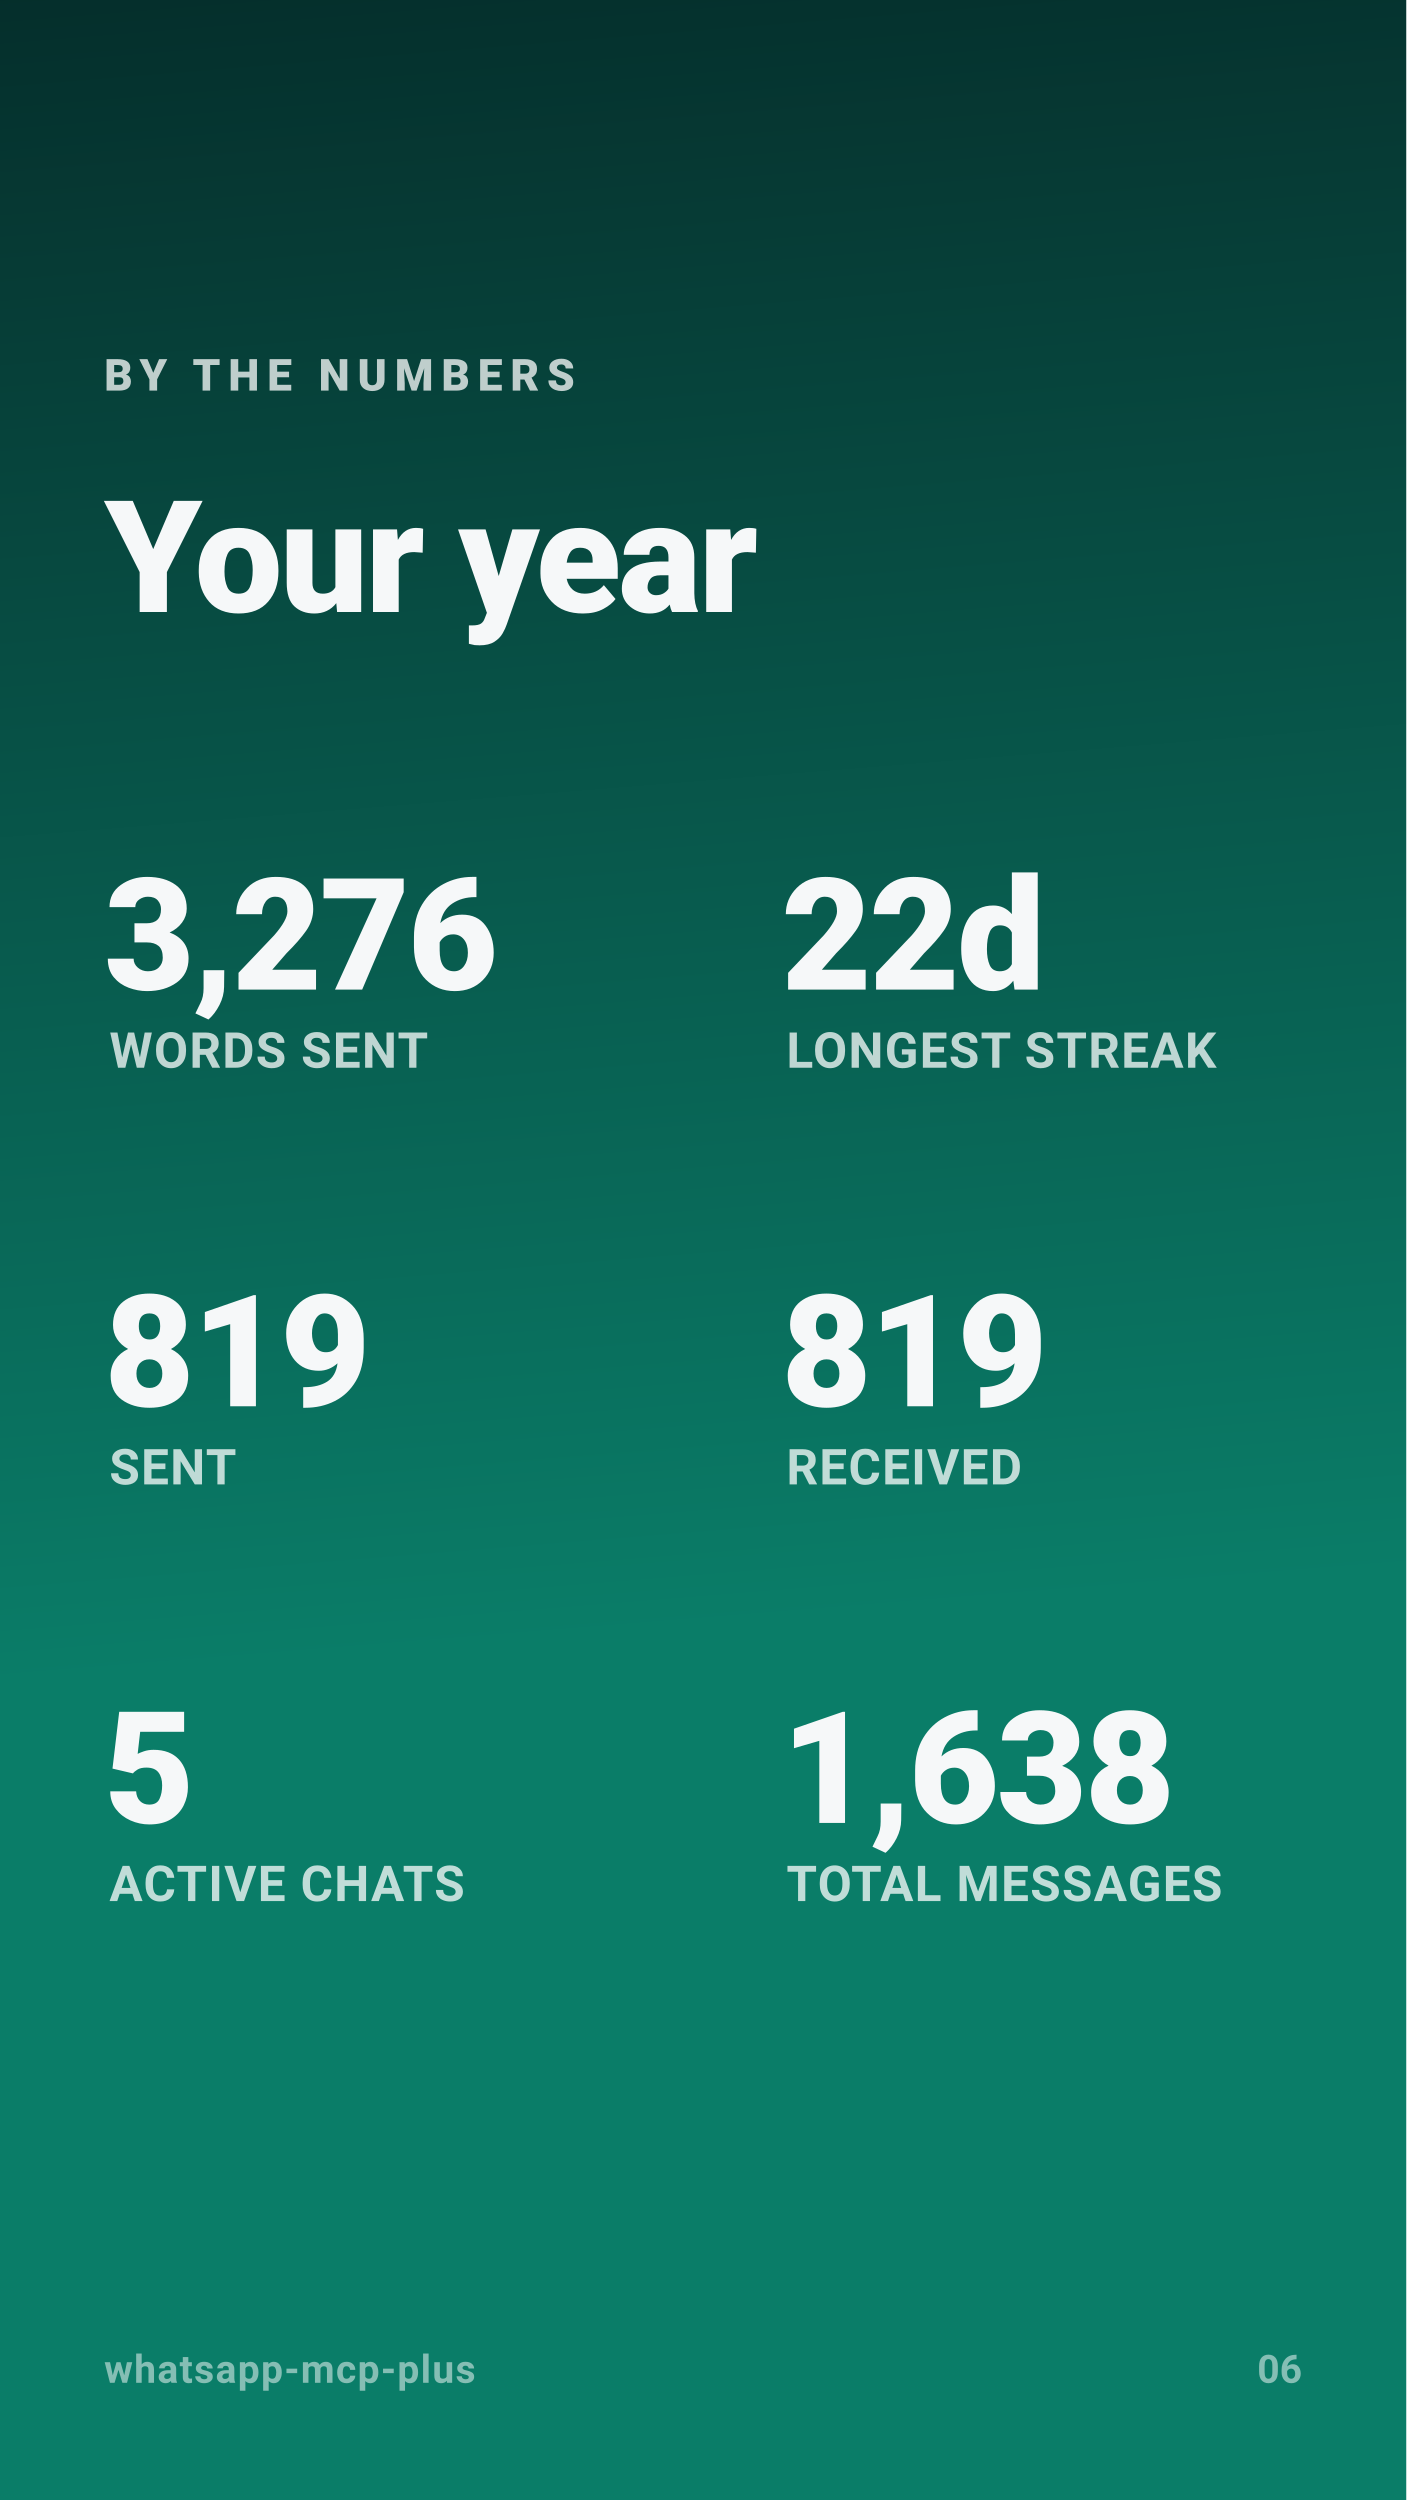
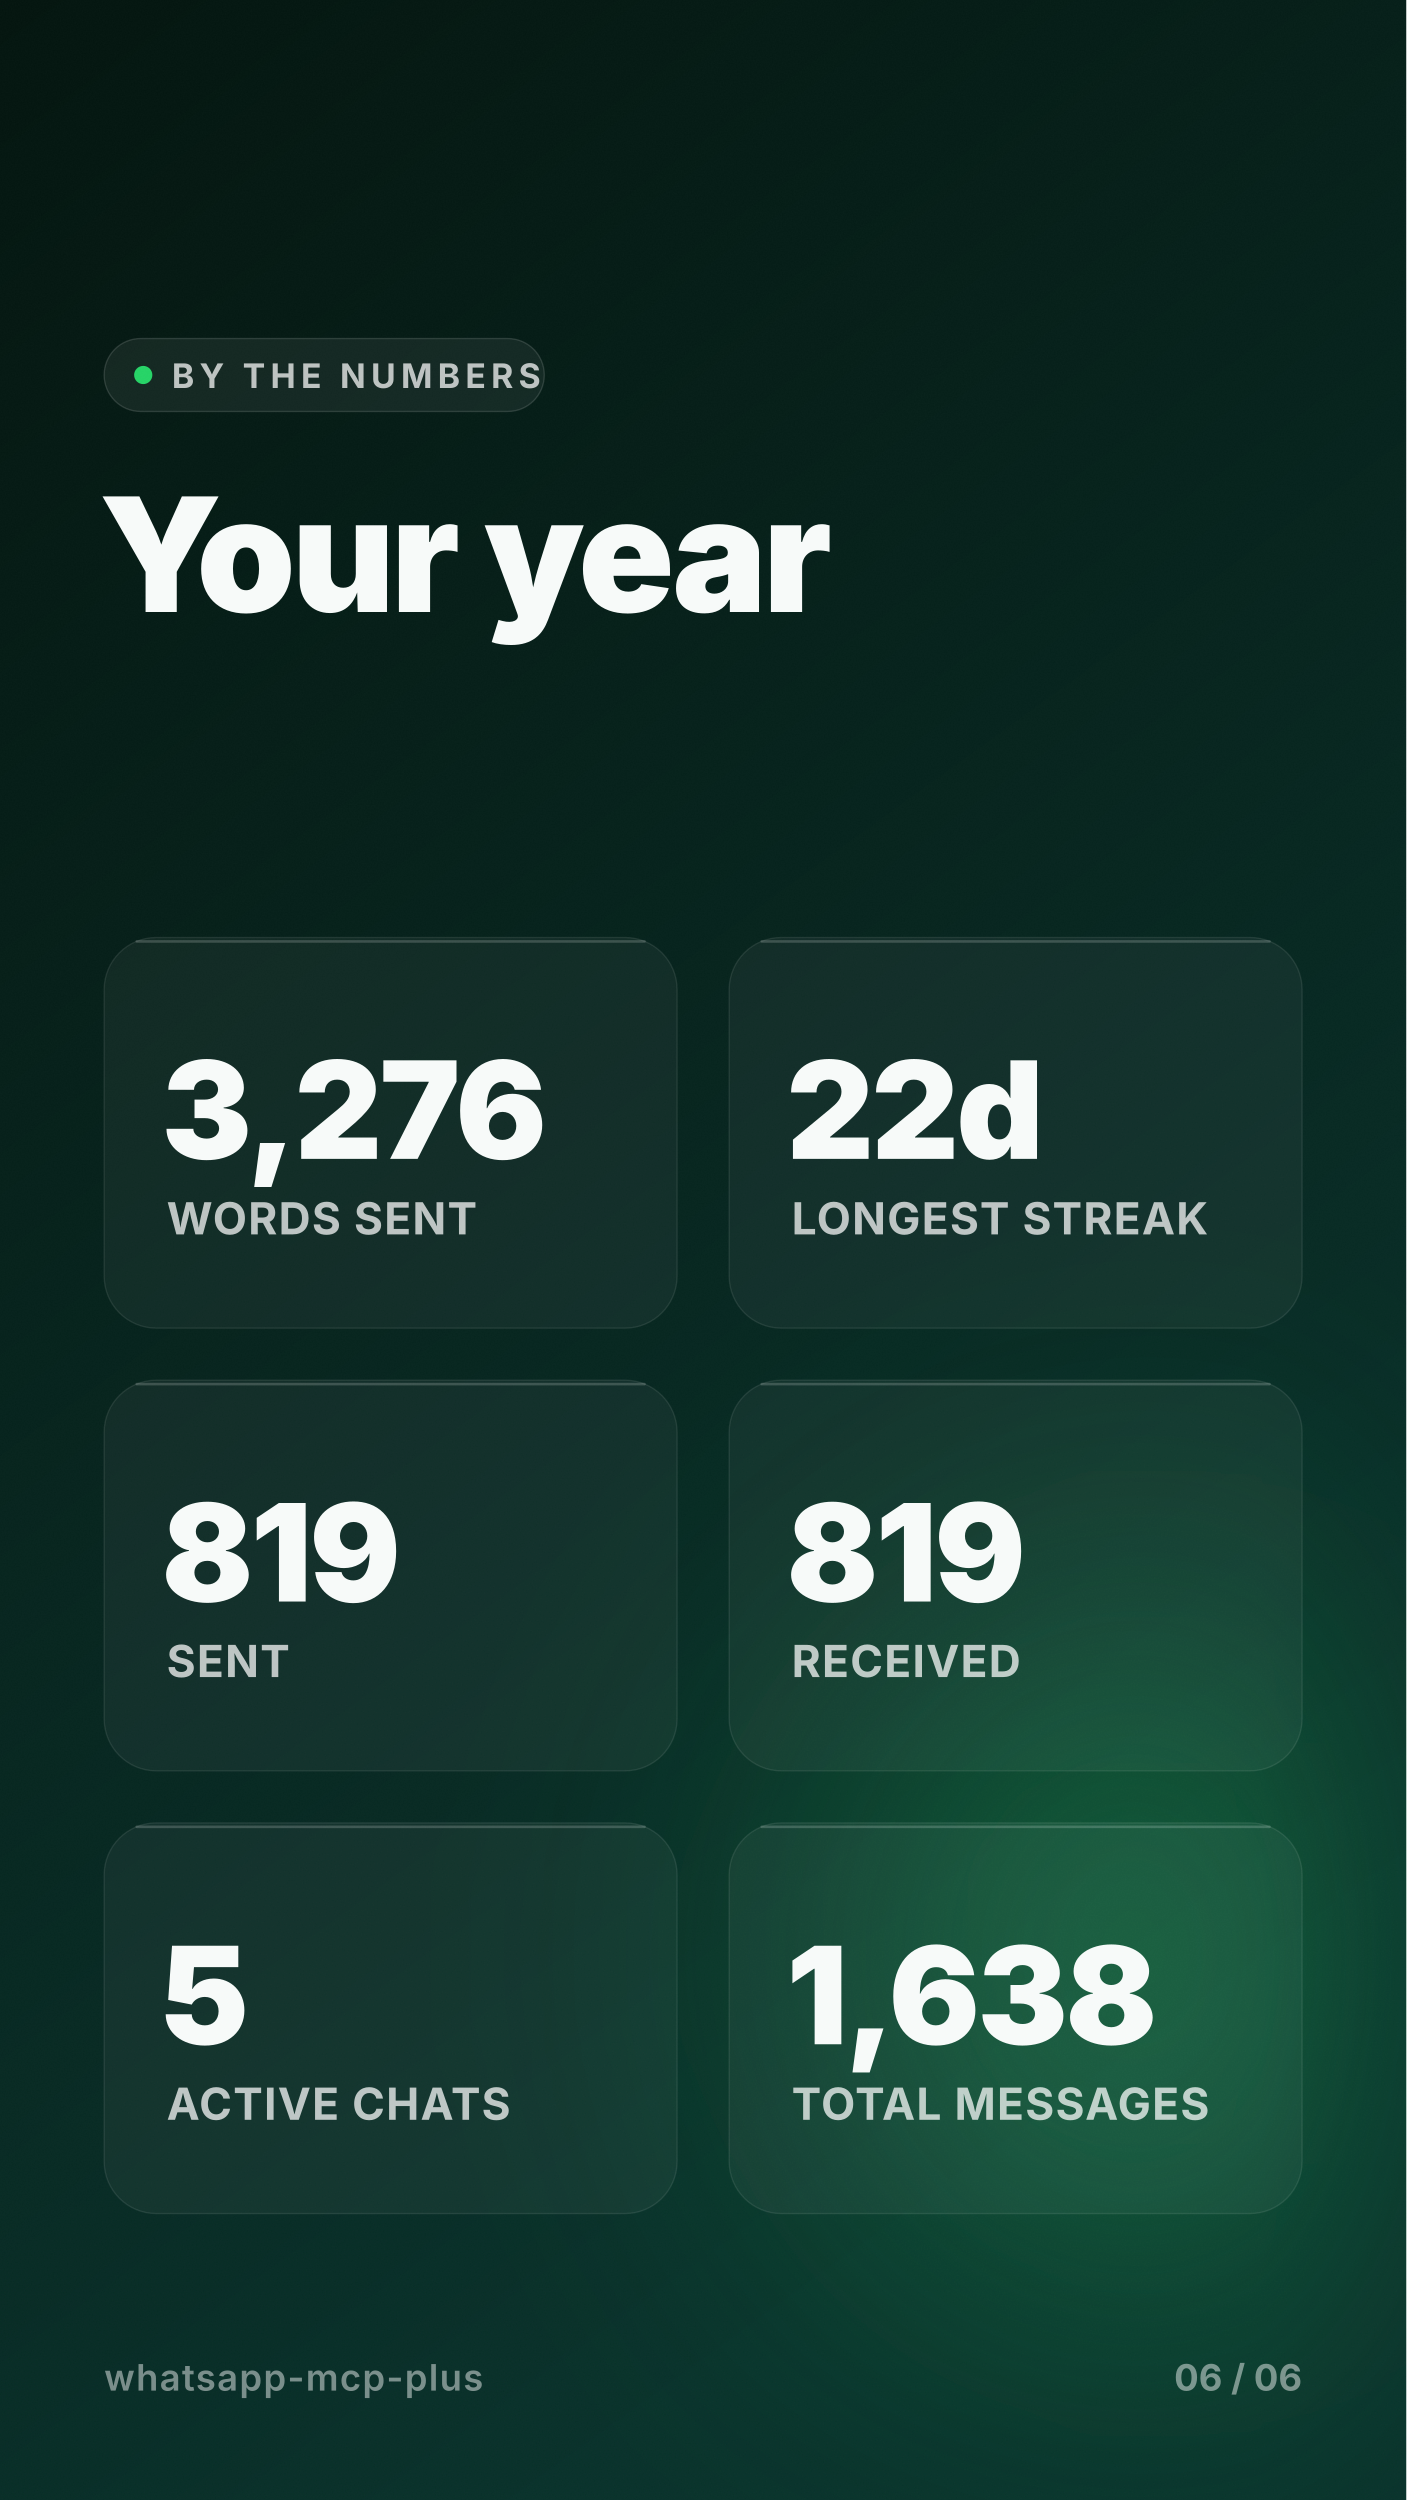
- <svg xmlns="http://www.w3.org/2000/svg" width="1080" height="1920" viewBox="0 0 1080 1920" font-family="-apple-system, 'Segoe UI', Roboto, Helvetica, Arial, sans-serif">
+ <svg xmlns="http://www.w3.org/2000/svg" width="1080" height="1920" viewBox="0 0 1080 1920" font-family="'SF Pro Display','Segoe UI Variable Display','Segoe UI',system-ui,sans-serif">
  <defs>
-     <linearGradient id="g6" x1="0" y1="0" x2="0.030" y2="0.671">
-       <stop offset="0" stop-color="#052e2b" />
-       <stop offset="1" stop-color="#0a7d68" />
+     <linearGradient id="bg-c6" x1="0" y1="0" x2="0.4" y2="1">
+       <stop offset="0" stop-color="#03140e" />
+       <stop offset="1" stop-color="#08312a" />
    </linearGradient>
+     <radialGradient id="orb-c6-0">
+       <stop offset="0" stop-color="#25D366" stop-opacity="0.9" />
+       <stop offset="1" stop-color="#25D366" stop-opacity="0" />
+     </radialGradient>
+     <filter id="soft-c6" x="-50%" y="-50%" width="200%" height="200%">
+       <feGaussianBlur stdDeviation="120" />
+     </filter>
+     <filter id="glow-c6" x="-40%" y="-40%" width="180%" height="180%">
+       <feGaussianBlur stdDeviation="18" />
+     </filter>
+     <filter id="grain-c6">
+       <feTurbulence type="fractalNoise" baseFrequency="0.9" numOctaves="2" stitchTiles="stitch" />
+       <feColorMatrix type="matrix" values="0 0 0 0 1  0 0 0 0 1  0 0 0 0 1  0 0 0 0.5 0" />
+     </filter>
  </defs>
-   <rect width="1080" height="1920" fill="url(#g6)" />
-   <text x="80" y="300" fill="rgba(255,255,255,0.74)" font-size="34" font-weight="800" letter-spacing="6">BY THE NUMBERS</text>
-   <text x="80" y="470" fill="#F6F8F9" font-size="120" font-weight="900" letter-spacing="-2">Your year</text>
-   <text x="80" y="760" fill="#F6F8F9" font-size="120" font-weight="900" letter-spacing="-2">3,276</text>
-   <text x="84" y="820" fill="rgba(255,255,255,0.74)" font-size="38" font-weight="700" letter-spacing="1">WORDS SENT</text>
-   <text x="600" y="760" fill="#F6F8F9" font-size="120" font-weight="900" letter-spacing="-2">22d</text>
-   <text x="604" y="820" fill="rgba(255,255,255,0.74)" font-size="38" font-weight="700" letter-spacing="1">LONGEST STREAK</text>
-   <text x="80" y="1080" fill="#F6F8F9" font-size="120" font-weight="900" letter-spacing="-2">819</text>
-   <text x="84" y="1140" fill="rgba(255,255,255,0.74)" font-size="38" font-weight="700" letter-spacing="1">SENT</text>
-   <text x="600" y="1080" fill="#F6F8F9" font-size="120" font-weight="900" letter-spacing="-2">819</text>
-   <text x="604" y="1140" fill="rgba(255,255,255,0.74)" font-size="38" font-weight="700" letter-spacing="1">RECEIVED</text>
-   <text x="80" y="1400" fill="#F6F8F9" font-size="120" font-weight="900" letter-spacing="-2">5</text>
-   <text x="84" y="1460" fill="rgba(255,255,255,0.74)" font-size="38" font-weight="700" letter-spacing="1">ACTIVE CHATS</text>
-   <text x="600" y="1400" fill="#F6F8F9" font-size="120" font-weight="900" letter-spacing="-2">1,638</text>
-   <text x="604" y="1460" fill="rgba(255,255,255,0.74)" font-size="38" font-weight="700" letter-spacing="1">TOTAL MESSAGES</text>
-   <text x="80" y="1830" fill="rgba(255,255,255,0.5)" font-size="30" font-weight="600" letter-spacing="1">whatsapp-mcp-plus</text>
-   <text x="1000" y="1830" fill="rgba(255,255,255,0.5)" font-size="30" font-weight="700" text-anchor="end">06</text>
+   <rect width="1080" height="1920" fill="url(#bg-c6)" />
+   <circle cx="900" cy="1500" r="420" fill="url(#orb-c6-0)" opacity="0.42" filter="url(#soft-c6)" />
+   <rect x="80" y="260" width="338" height="56" rx="28" fill="rgba(255,255,255,0.06)" stroke="rgba(255,255,255,0.14)" />
+   <circle cx="110" cy="288" r="7" fill="#25D366" />
+   <text x="132" y="298" fill="rgba(255,255,255,0.72)" font-size="26" font-weight="700" letter-spacing="4">BY THE NUMBERS</text>
+   <text x="76" y="470" fill="#F7FAF9" font-size="122" font-weight="900" letter-spacing="-3">Your year</text>
+   <rect x="80" y="720" width="440" height="300" rx="40" fill="rgba(255,255,255,0.045)" stroke="rgba(255,255,255,0.09)" />
+   <rect x="104" y="722" width="392" height="2" rx="1" fill="rgba(255,255,255,0.18)" />
+   <text x="124" y="890" fill="#F7FAF9" font-size="104" font-weight="900" letter-spacing="-2">3,276</text>
+   <text x="128" y="948" fill="rgba(255,255,255,0.72)" font-size="34" font-weight="700" letter-spacing="1">WORDS SENT</text>
+   <rect x="560" y="720" width="440" height="300" rx="40" fill="rgba(255,255,255,0.045)" stroke="rgba(255,255,255,0.09)" />
+   <rect x="584" y="722" width="392" height="2" rx="1" fill="rgba(255,255,255,0.18)" />
+   <text x="604" y="890" fill="#F7FAF9" font-size="104" font-weight="900" letter-spacing="-2">22d</text>
+   <text x="608" y="948" fill="rgba(255,255,255,0.72)" font-size="34" font-weight="700" letter-spacing="1">LONGEST STREAK</text>
+   <rect x="80" y="1060" width="440" height="300" rx="40" fill="rgba(255,255,255,0.045)" stroke="rgba(255,255,255,0.09)" />
+   <rect x="104" y="1062" width="392" height="2" rx="1" fill="rgba(255,255,255,0.18)" />
+   <text x="124" y="1230" fill="#F7FAF9" font-size="104" font-weight="900" letter-spacing="-2">819</text>
+   <text x="128" y="1288" fill="rgba(255,255,255,0.72)" font-size="34" font-weight="700" letter-spacing="1">SENT</text>
+   <rect x="560" y="1060" width="440" height="300" rx="40" fill="rgba(255,255,255,0.045)" stroke="rgba(255,255,255,0.09)" />
+   <rect x="584" y="1062" width="392" height="2" rx="1" fill="rgba(255,255,255,0.18)" />
+   <text x="604" y="1230" fill="#F7FAF9" font-size="104" font-weight="900" letter-spacing="-2">819</text>
+   <text x="608" y="1288" fill="rgba(255,255,255,0.72)" font-size="34" font-weight="700" letter-spacing="1">RECEIVED</text>
+   <rect x="80" y="1400" width="440" height="300" rx="40" fill="rgba(255,255,255,0.045)" stroke="rgba(255,255,255,0.09)" />
+   <rect x="104" y="1402" width="392" height="2" rx="1" fill="rgba(255,255,255,0.18)" />
+   <text x="124" y="1570" fill="#F7FAF9" font-size="104" font-weight="900" letter-spacing="-2">5</text>
+   <text x="128" y="1628" fill="rgba(255,255,255,0.72)" font-size="34" font-weight="700" letter-spacing="1">ACTIVE CHATS</text>
+   <rect x="560" y="1400" width="440" height="300" rx="40" fill="rgba(255,255,255,0.045)" stroke="rgba(255,255,255,0.09)" />
+   <rect x="584" y="1402" width="392" height="2" rx="1" fill="rgba(255,255,255,0.18)" />
+   <text x="604" y="1570" fill="#F7FAF9" font-size="104" font-weight="900" letter-spacing="-2">1,638</text>
+   <text x="608" y="1628" fill="rgba(255,255,255,0.72)" font-size="34" font-weight="700" letter-spacing="1">TOTAL MESSAGES</text>
+   <rect width="1080" height="1920" filter="url(#grain-c6)" opacity="0.04" />
+   <text x="80" y="1836" fill="rgba(255,255,255,0.46)" font-size="28" font-weight="600" letter-spacing="1">whatsapp-mcp-plus</text>
+   <text x="1000" y="1836" fill="rgba(255,255,255,0.46)" font-size="28" font-weight="700" text-anchor="end">06 / 06</text>
</svg>
